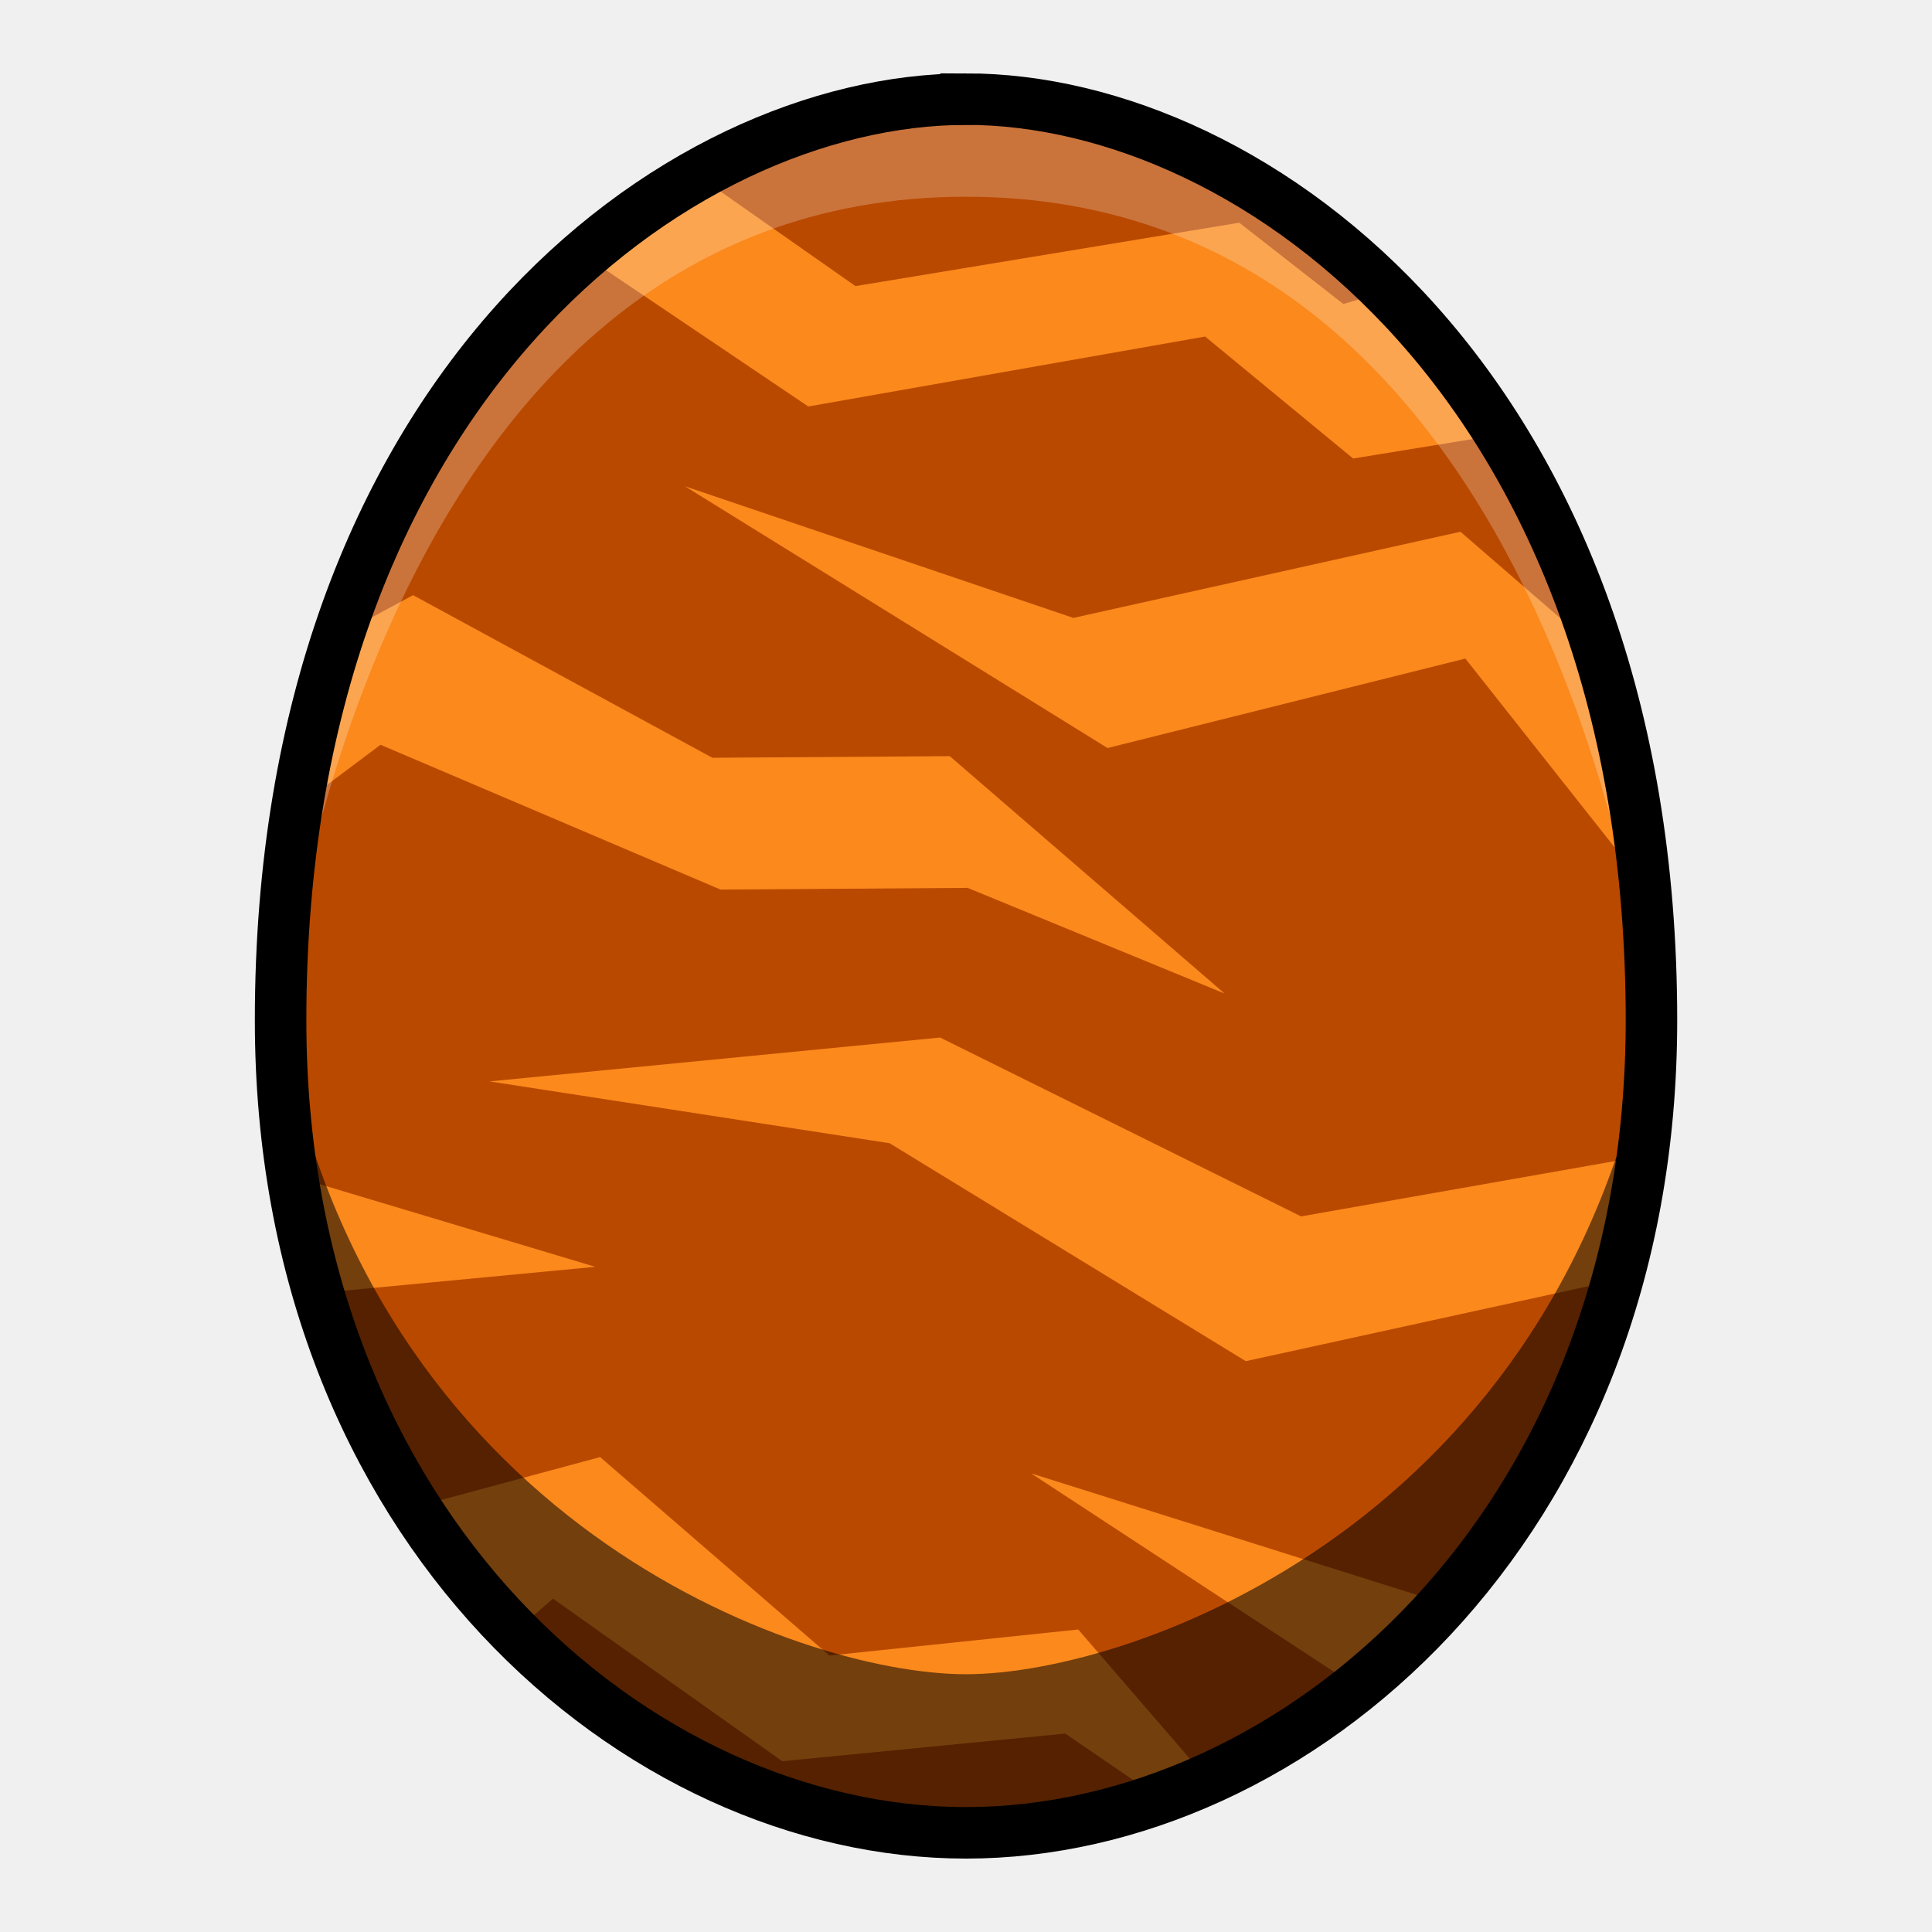
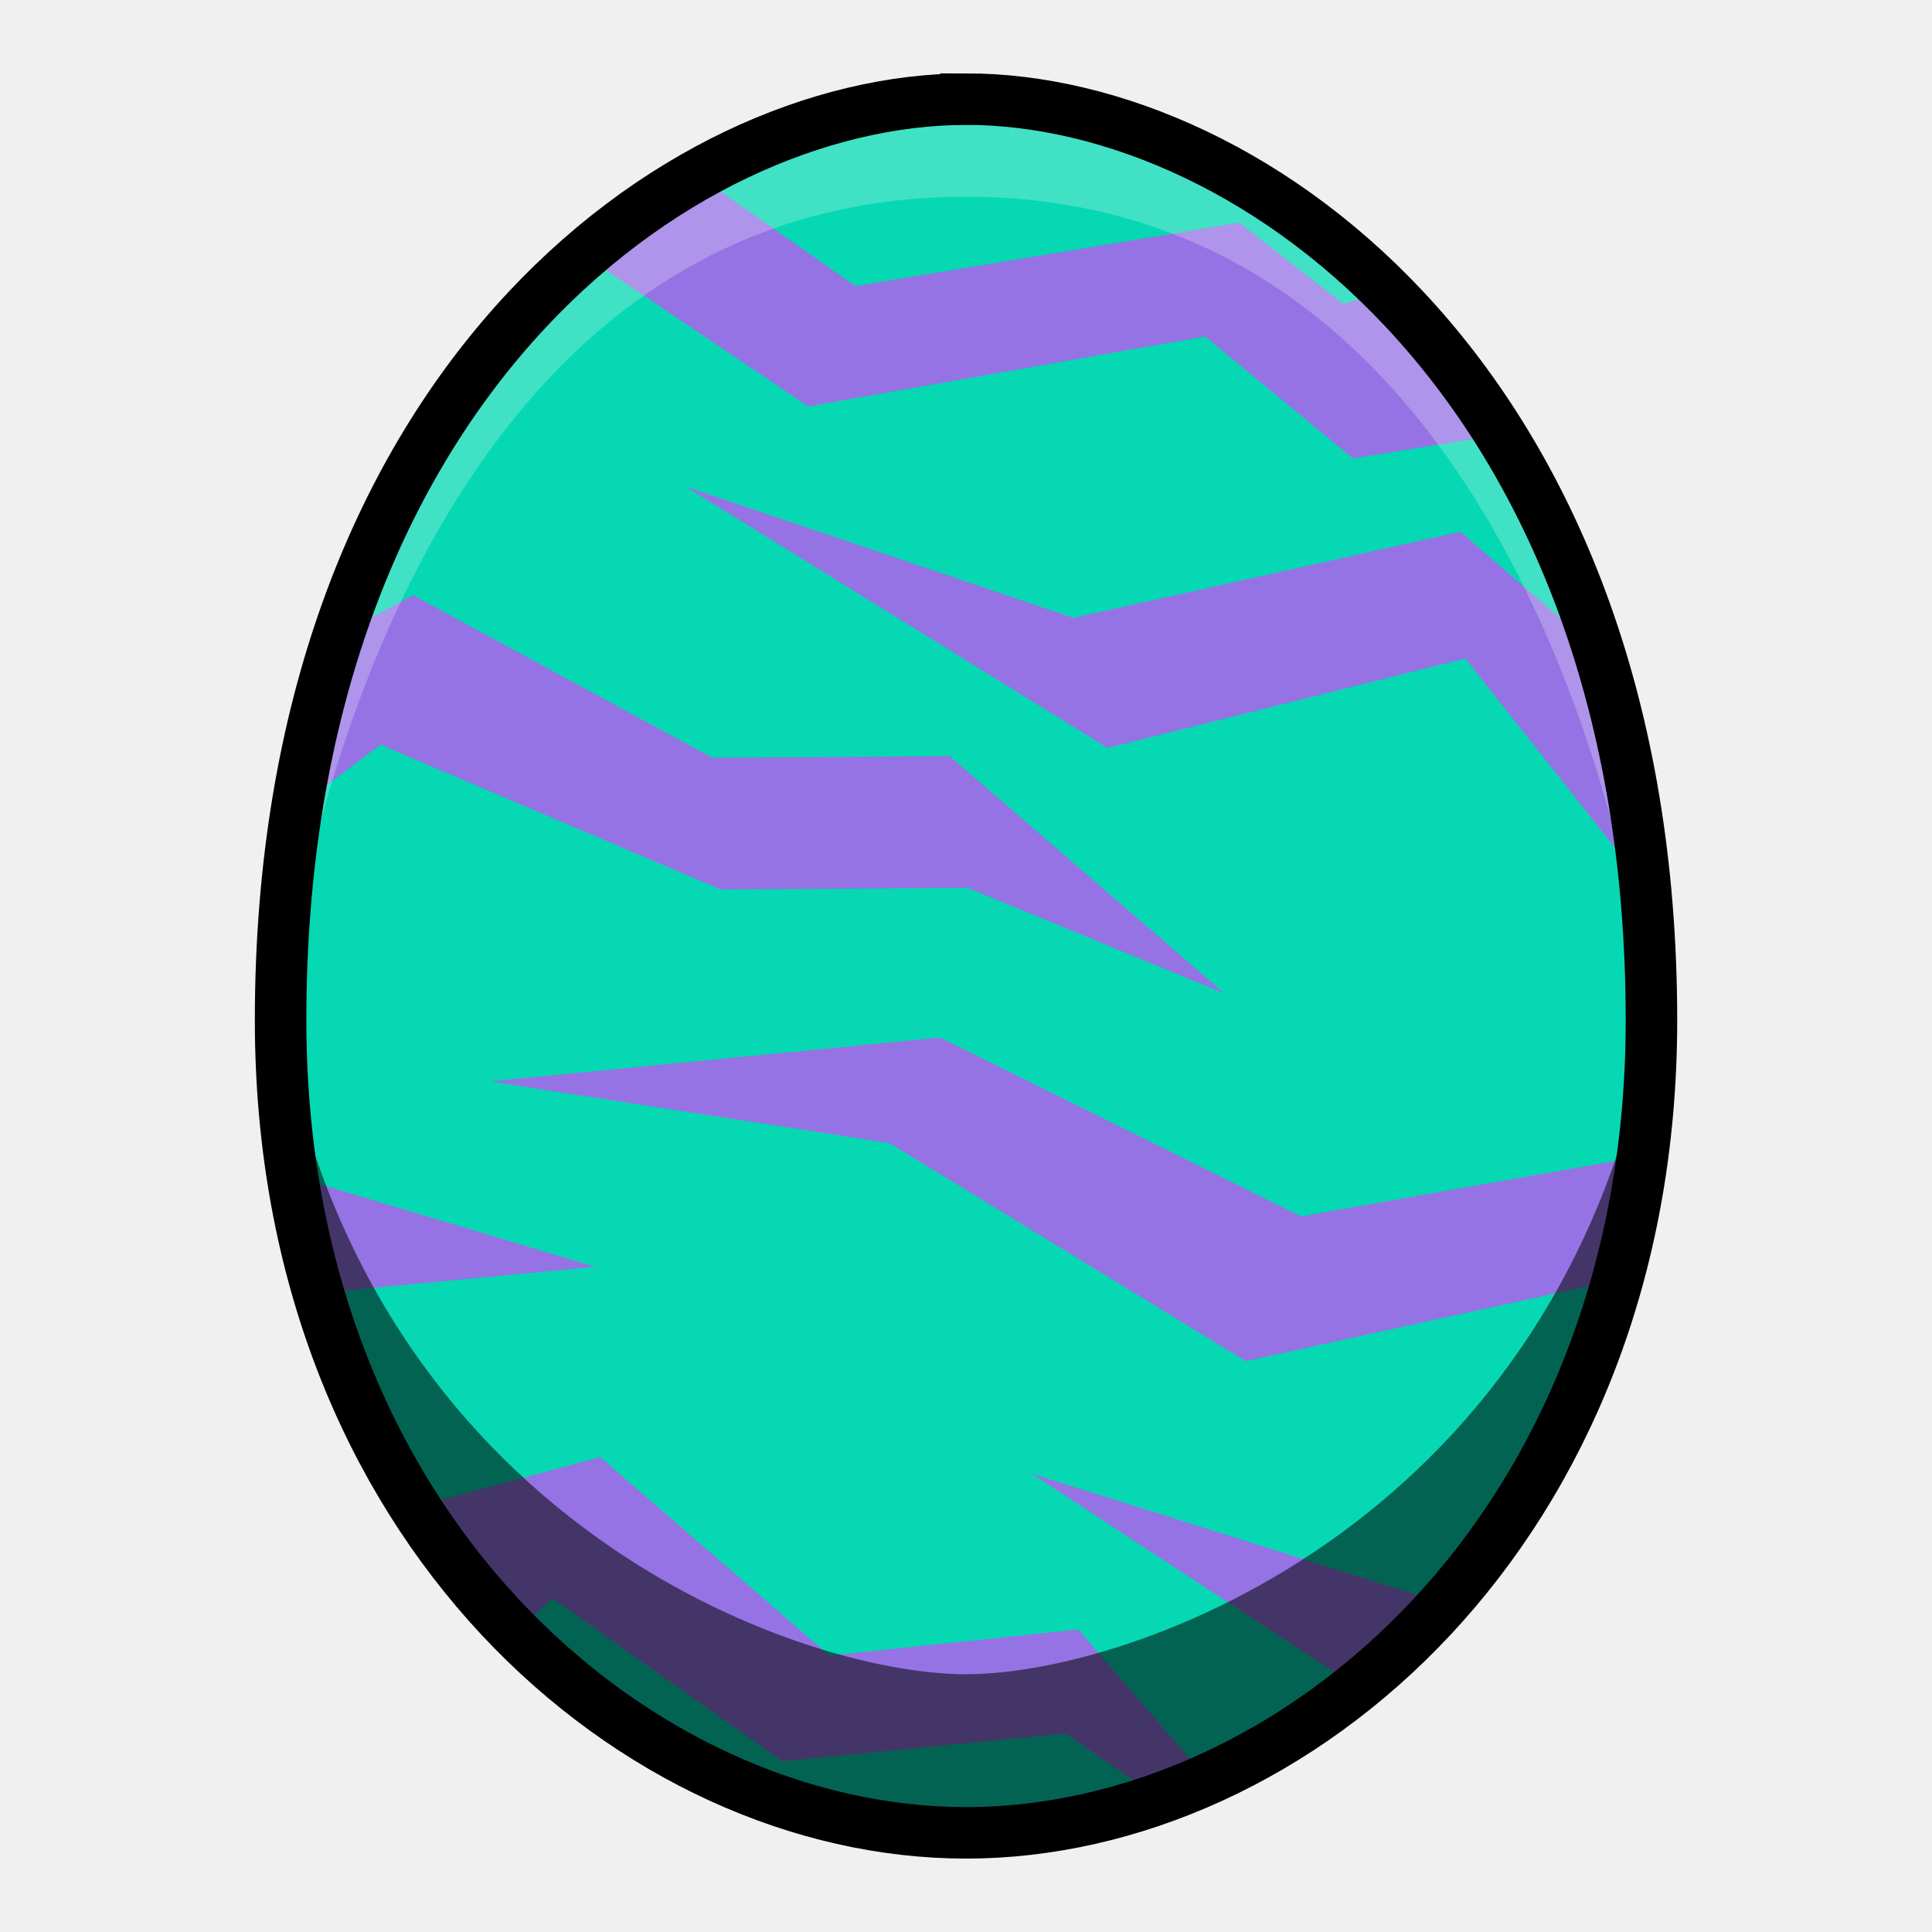
<svg xmlns="http://www.w3.org/2000/svg" viewBox="0 0 39.687 39.687">
-   <path d="M19.844 2.037c-5.953 0-14.08 5.976-14.08 18.922 0 10.441 7.34 16.691 14.08 16.691s14.08-6.25 14.08-16.691c0-12.946-8.127-18.923-14.08-18.923z" fill="#ba4900" />
-   <path d="M14.332 3.606 12.094 5.31l4.51 3.04 8.151-1.437 3.041 2.506 3.073-.501-2.272-2.973-1.002.3-2.138-1.67-7.884 1.302-3.24-2.271zm-.267 6.38 8.686 5.38 7.35-1.838 3.54 4.477-.9-4.71L30 10.923l-7.951 1.77-7.985-2.706zm-5.58 2.24-1.302.701-.97 3.575 1.604-1.203 6.983 2.974 5.078-.034 5.279 2.171-5.647-4.877-4.877.033-6.147-3.34zm10.825 9.087-9.254.901 8.218 1.27 7.317 4.477 7.784-1.704.367-2.506-7.015 1.236-7.417-3.675zM5.88 24.119l.368 2.472 5.98-.568-6.348-1.904zm6.448 5.812-3.842 1.036 2.07 2.573.803-.701 4.71 3.34 5.814-.568 1.904 1.303.902-.501-2.54-2.94-5.11.535-4.711-4.076zm8.853.335 6.782 4.443 1.704-1.77-8.486-2.673z" fill="#fb891c" />
+   <path d="M19.844 2.037c-5.953 0-14.08 5.976-14.08 18.922 0 10.441 7.34 16.691 14.08 16.691s14.08-6.25 14.08-16.691c0-12.946-8.127-18.923-14.08-18.923z" fill="#06d8b4" />
+   <path d="M14.332 3.606 12.094 5.31l4.51 3.04 8.151-1.437 3.041 2.506 3.073-.501-2.272-2.973-1.002.3-2.138-1.67-7.884 1.302-3.24-2.271zm-.267 6.38 8.686 5.38 7.35-1.838 3.54 4.477-.9-4.71L30 10.923l-7.951 1.77-7.985-2.706zm-5.58 2.24-1.302.701-.97 3.575 1.604-1.203 6.983 2.974 5.078-.034 5.279 2.171-5.647-4.877-4.877.033-6.147-3.34zm10.825 9.087-9.254.901 8.218 1.27 7.317 4.477 7.784-1.704.367-2.506-7.015 1.236-7.417-3.675zM5.88 24.119l.368 2.472 5.98-.568-6.348-1.904zm6.448 5.812-3.842 1.036 2.07 2.573.803-.701 4.71 3.34 5.814-.568 1.904 1.303.902-.501-2.54-2.94-5.11.535-4.711-4.076zm8.853.335 6.782 4.443 1.704-1.77-8.486-2.673z" fill="#9573e4" />
  <path d="M19.844 2.037c-8.886 0-14.08 9.48-14.08 18.922 0 0 1.718-16.918 14.08-16.918s14.08 16.918 14.08 16.918c0-9.442-5.195-18.923-14.08-18.923z" opacity=".238" fill="#fff" />
  <path d="M5.764 20.959c.25 12.682 10.938 16.691 14.08 16.691 3.141 0 13.83-4.009 14.08-16.691-1.822 10.27-10.607 13.433-14.08 13.433-3.474 0-12.258-3.164-14.08-13.433z" opacity=".541" />
  <path d="M19.844 2.037c-5.953 0-14.08 5.976-14.08 18.922 0 10.441 7.34 16.691 14.08 16.691s14.08-6.25 14.08-16.691c0-12.946-8.127-18.923-14.08-18.923z" fill="none" stroke="#000" stroke-width="1.058" />
</svg>
